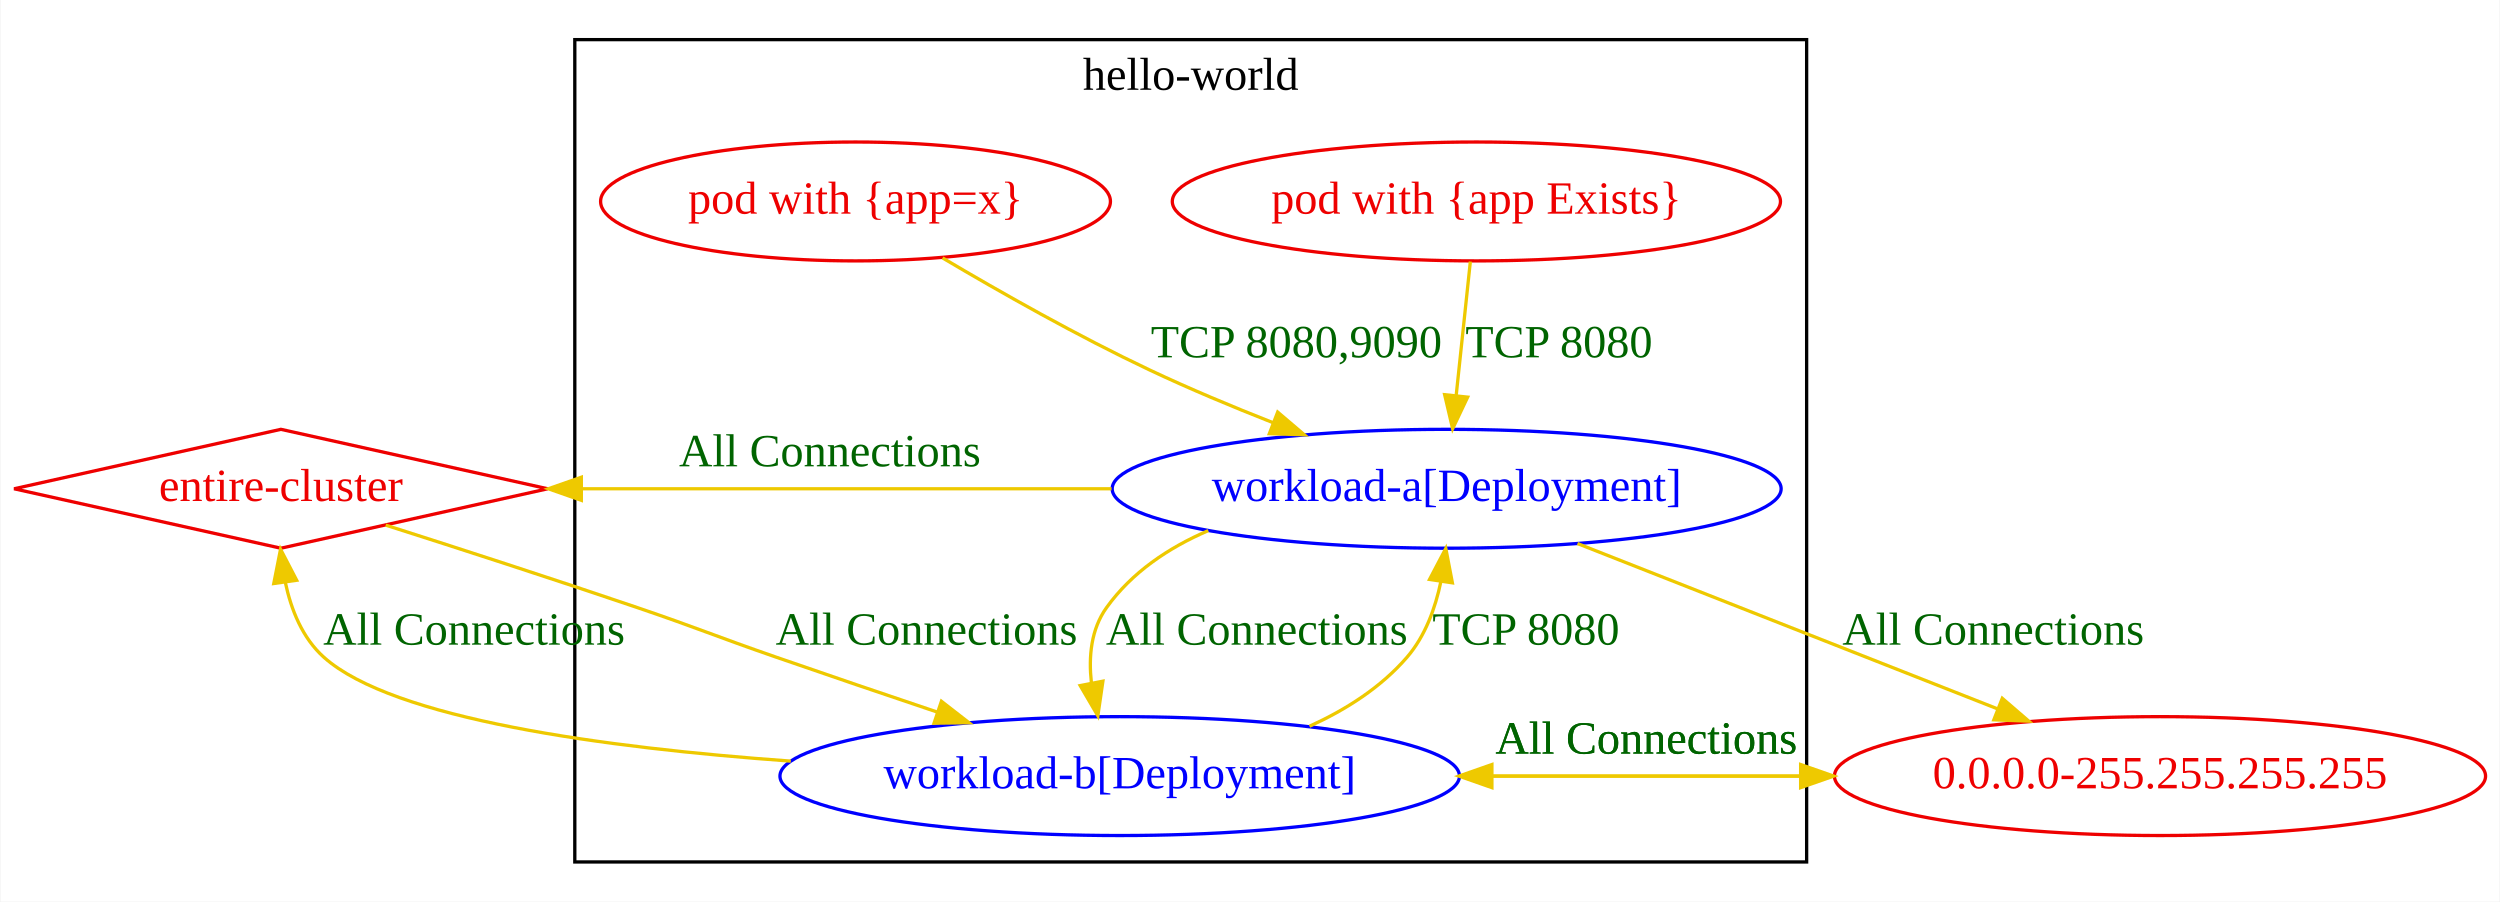
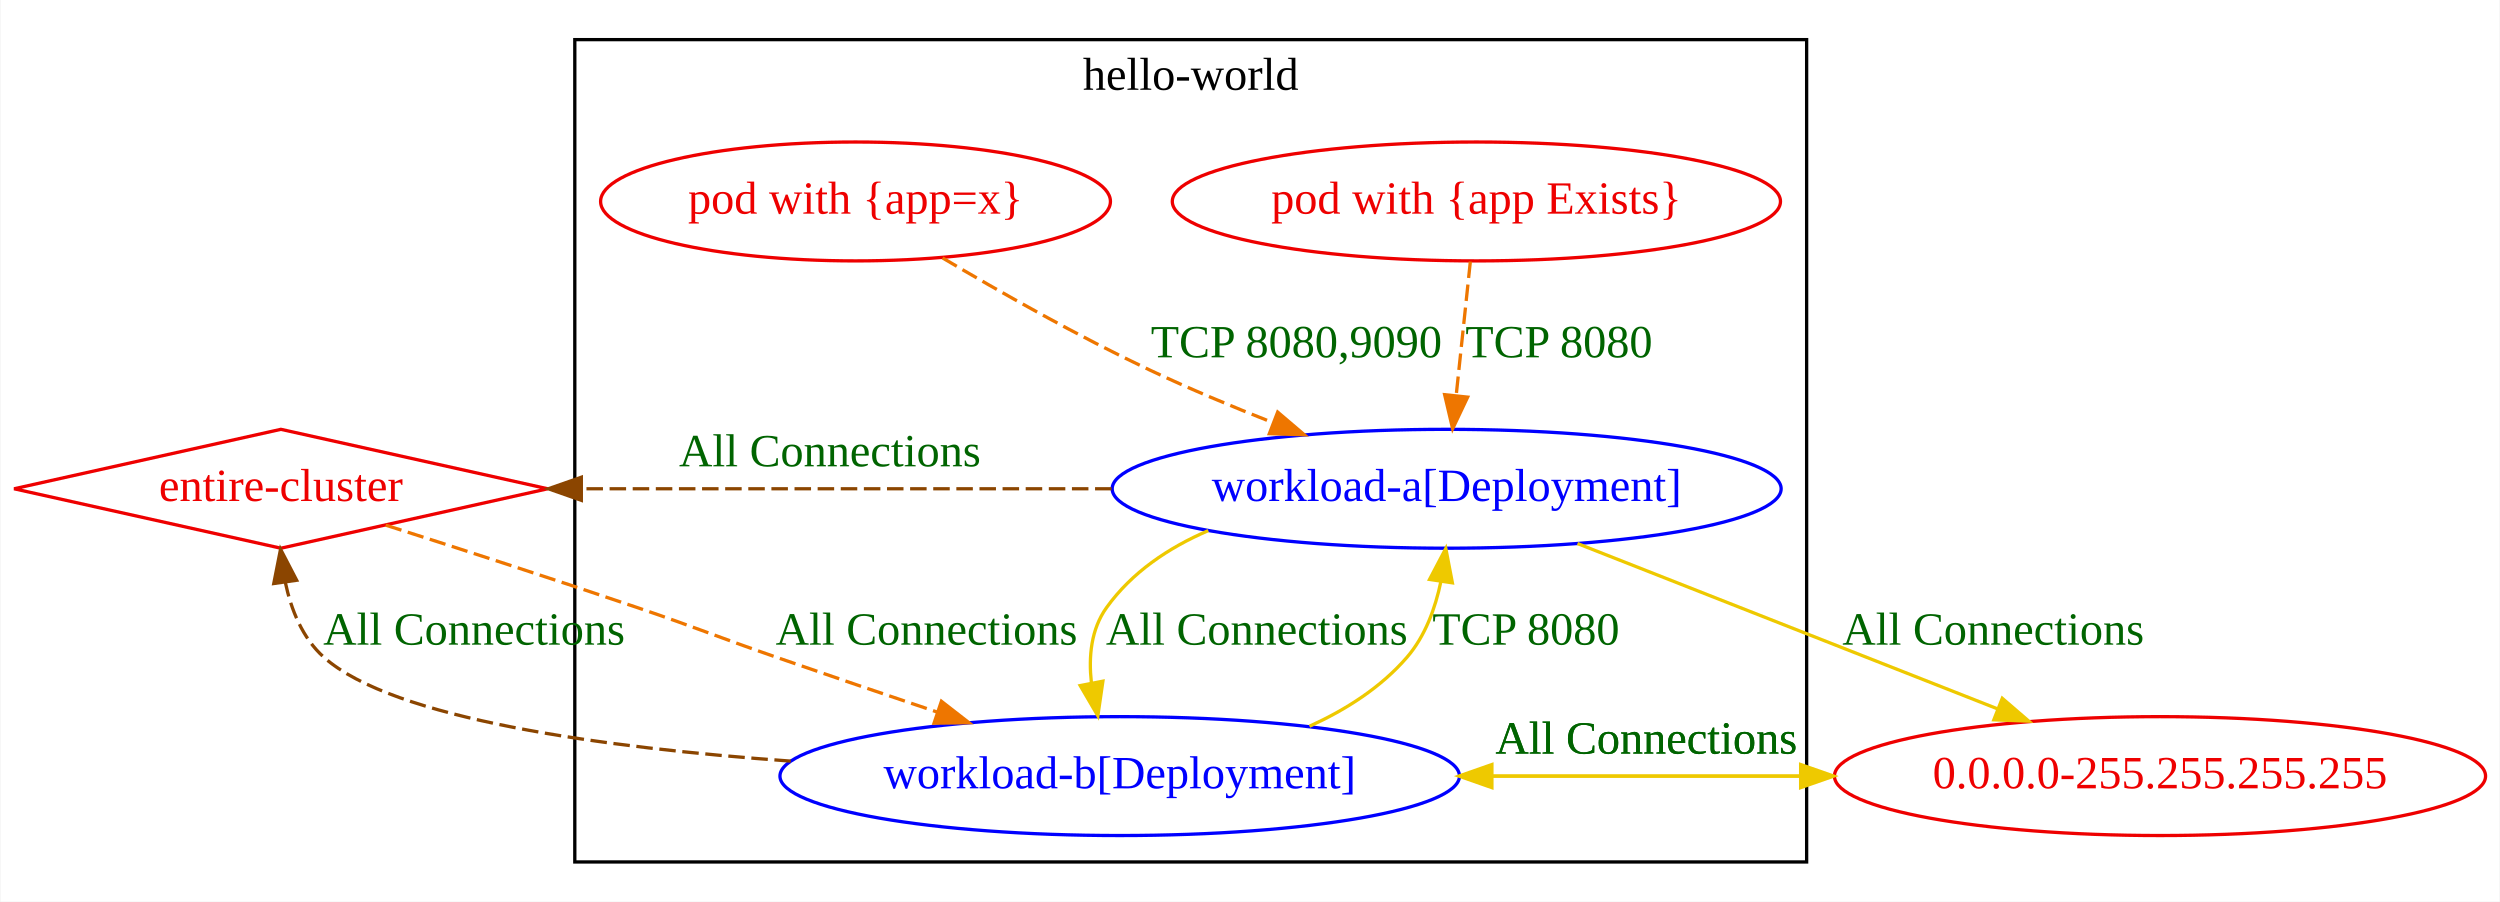
<svg xmlns="http://www.w3.org/2000/svg" width="757pt" height="273pt" viewBox="0.00 0.00 756.68 273.00">
  <g id="graph0" class="graph" transform="scale(1 1) rotate(0) translate(4 269)">
    <polygon fill="white" stroke="transparent" points="-4,4 -4,-269 752.68,-269 752.68,4 -4,4" />
    <g id="clust1" class="cluster">
      <polygon fill="none" stroke="black" points="169.89,-8 169.89,-257 542.89,-257 542.89,-8 169.89,-8" />
      <text text-anchor="middle" x="356.39" y="-241.8" font-family="Times New Roman,serif" font-size="14.00">hello-world</text>
    </g>
    <g id="node1" class="node">
      <ellipse fill="none" stroke="blue" cx="433.89" cy="-121" rx="101.28" ry="18" />
      <text text-anchor="middle" x="433.89" y="-117.3" font-family="Times New Roman,serif" font-size="14.00" fill="blue">workload-a[Deployment]</text>
    </g>
    <g id="node2" class="node">
      <ellipse fill="none" stroke="blue" cx="334.89" cy="-34" rx="102.88" ry="18" />
      <text text-anchor="middle" x="334.89" y="-30.3" font-family="Times New Roman,serif" font-size="14.00" fill="blue">workload-b[Deployment]</text>
    </g>
    <g id="edge5" class="edge">
      <path fill="none" stroke="#eec900" d="M361.71,-108.33C349.61,-103.13 338.53,-95.67 330.89,-85 326.23,-78.5 325.43,-70.24 326.31,-62.31" />
      <polygon fill="#eec900" stroke="#eec900" points="329.8,-62.74 328.27,-52.25 322.92,-61.4 329.8,-62.74" />
      <text text-anchor="middle" x="376.39" y="-73.8" font-family="Times New Roman,serif" font-size="14.00" fill="darkgreen">All Connections</text>
    </g>
    <g id="node5" class="node">
      <ellipse fill="none" stroke="#ee0000" cx="649.89" cy="-34" rx="98.58" ry="18" />
      <text text-anchor="middle" x="649.89" y="-30.3" font-family="Times New Roman,serif" font-size="14.00" fill="#ee0000">0.0.0.0-255.255.255.255</text>
    </g>
    <g id="edge3" class="edge">
      <path fill="none" stroke="#eec900" d="M473.5,-104.41C509.32,-90.32 562.18,-69.51 600.69,-54.36" />
      <polygon fill="#eec900" stroke="#eec900" points="602.13,-57.55 610.15,-50.64 599.57,-51.04 602.13,-57.55" />
      <text text-anchor="middle" x="599.39" y="-73.8" font-family="Times New Roman,serif" font-size="14.00" fill="darkgreen">All Connections</text>
    </g>
    <g id="node6" class="node">
      <polygon fill="none" stroke="#ee0000" points="80.89,-139 0.11,-121 80.89,-103 161.66,-121 80.89,-139" />
      <text text-anchor="middle" x="80.89" y="-117.3" font-family="Times New Roman,serif" font-size="14.00" fill="#ee0000">entire-cluster</text>
    </g>
    <g id="edge4" class="edge">
-       <path fill="none" stroke="#eec900" d="M332.42,-121C281.87,-121 221.23,-121 172.16,-121" />
-       <polygon fill="#eec900" stroke="#eec900" points="171.87,-117.5 161.87,-121 171.87,-124.5 171.87,-117.5" />
+       <path fill="none" stroke="#8b4500" stroke-dasharray="5,2" d="M332.42,-121C281.87,-121 221.23,-121 172.16,-121" />
+       <polygon fill="#8b4500" stroke="#8b4500" points="171.87,-117.5 161.87,-121 171.87,-124.5 171.87,-117.5" />
      <text text-anchor="middle" x="247.13" y="-127.8" font-family="Times New Roman,serif" font-size="14.00" fill="darkgreen">All Connections</text>
    </g>
    <g id="edge8" class="edge">
      <path fill="none" stroke="#eec900" d="M392.35,-49.09C403.43,-54.11 414.02,-60.88 421.89,-70 427.38,-76.37 430.46,-84.82 432.15,-92.96" />
      <polygon fill="#eec900" stroke="#eec900" points="428.7,-93.55 433.63,-102.93 435.62,-92.52 428.7,-93.55" />
      <text text-anchor="middle" x="457.89" y="-73.8" font-family="Times New Roman,serif" font-size="14.00" fill="darkgreen">TCP 8080</text>
    </g>
    <g id="edge6" class="edge">
      <path fill="none" stroke="#eec900" d="M437.59,-34C470.62,-34 507.32,-34 540.79,-34" />
      <polygon fill="#eec900" stroke="#eec900" points="541.07,-37.5 551.07,-34 541.07,-30.5 541.07,-37.5" />
      <text text-anchor="middle" x="494.34" y="-40.8" font-family="Times New Roman,serif" font-size="14.00" fill="darkgreen">All Connections</text>
    </g>
    <g id="edge7" class="edge">
-       <path fill="none" stroke="#eec900" d="M235.31,-38.53C178.58,-42.6 114.75,-51.31 93.89,-70 87.43,-75.79 83.99,-84.33 82.22,-92.73" />
-       <polygon fill="#eec900" stroke="#eec900" points="78.74,-92.31 80.79,-102.7 85.67,-93.3 78.74,-92.31" />
+       <path fill="none" stroke="#8b4500" stroke-dasharray="5,2" d="M235.31,-38.53C178.58,-42.6 114.75,-51.31 93.89,-70 87.43,-75.79 83.99,-84.33 82.22,-92.73" />
+       <polygon fill="#8b4500" stroke="#8b4500" points="78.74,-92.31 80.79,-102.7 85.67,-93.3 78.74,-92.31" />
      <text text-anchor="middle" x="139.39" y="-73.8" font-family="Times New Roman,serif" font-size="14.00" fill="darkgreen">All Connections</text>
    </g>
    <g id="node3" class="node">
      <ellipse fill="none" stroke="#ee0000" cx="442.89" cy="-208" rx="92.08" ry="18" />
      <text text-anchor="middle" x="442.89" y="-204.3" font-family="Times New Roman,serif" font-size="14.00" fill="#ee0000">pod with {app Exists}</text>
    </g>
    <g id="edge9" class="edge">
-       <path fill="none" stroke="#eec900" d="M441.06,-189.8C439.83,-178.16 438.18,-162.55 436.77,-149.24" />
-       <polygon fill="#eec900" stroke="#eec900" points="440.24,-148.75 435.7,-139.18 433.28,-149.49 440.24,-148.75" />
+       <path fill="none" stroke="#ee7600" stroke-dasharray="5,2" d="M441.06,-189.8C439.83,-178.16 438.18,-162.55 436.77,-149.24" />
+       <polygon fill="#ee7600" stroke="#ee7600" points="440.24,-148.75 435.7,-139.18 433.28,-149.49 440.24,-148.75" />
      <text text-anchor="middle" x="467.89" y="-160.8" font-family="Times New Roman,serif" font-size="14.00" fill="darkgreen">TCP 8080</text>
    </g>
    <g id="node4" class="node">
      <ellipse fill="none" stroke="#ee0000" cx="254.89" cy="-208" rx="77.19" ry="18" />
      <text text-anchor="middle" x="254.89" y="-204.3" font-family="Times New Roman,serif" font-size="14.00" fill="#ee0000">pod with {app=x}</text>
    </g>
    <g id="edge10" class="edge">
-       <path fill="none" stroke="#eec900" d="M281.24,-190.9C298.69,-180.57 322.25,-167.22 343.89,-157 355.84,-151.35 368.98,-145.86 381.43,-140.96" />
-       <polygon fill="#eec900" stroke="#eec900" points="382.72,-144.22 390.79,-137.35 380.2,-137.69 382.72,-144.22" />
+       <path fill="none" stroke="#ee7600" stroke-dasharray="5,2" d="M281.24,-190.9C298.69,-180.57 322.25,-167.22 343.89,-157 355.84,-151.35 368.98,-145.86 381.43,-140.96" />
+       <polygon fill="#ee7600" stroke="#ee7600" points="382.72,-144.22 390.79,-137.35 380.2,-137.69 382.72,-144.22" />
      <text text-anchor="middle" x="388.39" y="-160.8" font-family="Times New Roman,serif" font-size="14.00" fill="darkgreen">TCP 8080,9090</text>
    </g>
    <g id="edge1" class="edge">
      <path fill="none" stroke="#eec900" d="M551.07,-34C518.34,-34 481.67,-34 447.95,-34" />
      <polygon fill="#eec900" stroke="#eec900" points="447.59,-30.5 437.59,-34 447.59,-37.5 447.59,-30.5" />
      <text text-anchor="middle" x="494.34" y="-40.8" font-family="Times New Roman,serif" font-size="14.00" fill="darkgreen">All Connections</text>
    </g>
    <g id="edge2" class="edge">
-       <path fill="none" stroke="#eec900" d="M112.63,-109.99C134.19,-103.12 163.32,-93.7 188.89,-85 207.65,-78.61 212.16,-76.49 230.89,-70 246.69,-64.52 263.88,-58.68 279.65,-53.38" />
-       <polygon fill="#eec900" stroke="#eec900" points="280.9,-56.65 289.26,-50.15 278.67,-50.02 280.9,-56.65" />
+       <path fill="none" stroke="#ee7600" stroke-dasharray="5,2" d="M112.63,-109.99C134.19,-103.12 163.32,-93.7 188.89,-85 207.65,-78.61 212.16,-76.49 230.89,-70 246.69,-64.52 263.88,-58.68 279.65,-53.38" />
+       <polygon fill="#ee7600" stroke="#ee7600" points="280.9,-56.65 289.26,-50.15 278.67,-50.02 280.9,-56.65" />
      <text text-anchor="middle" x="276.39" y="-73.8" font-family="Times New Roman,serif" font-size="14.00" fill="darkgreen">All Connections</text>
    </g>
  </g>
</svg>
